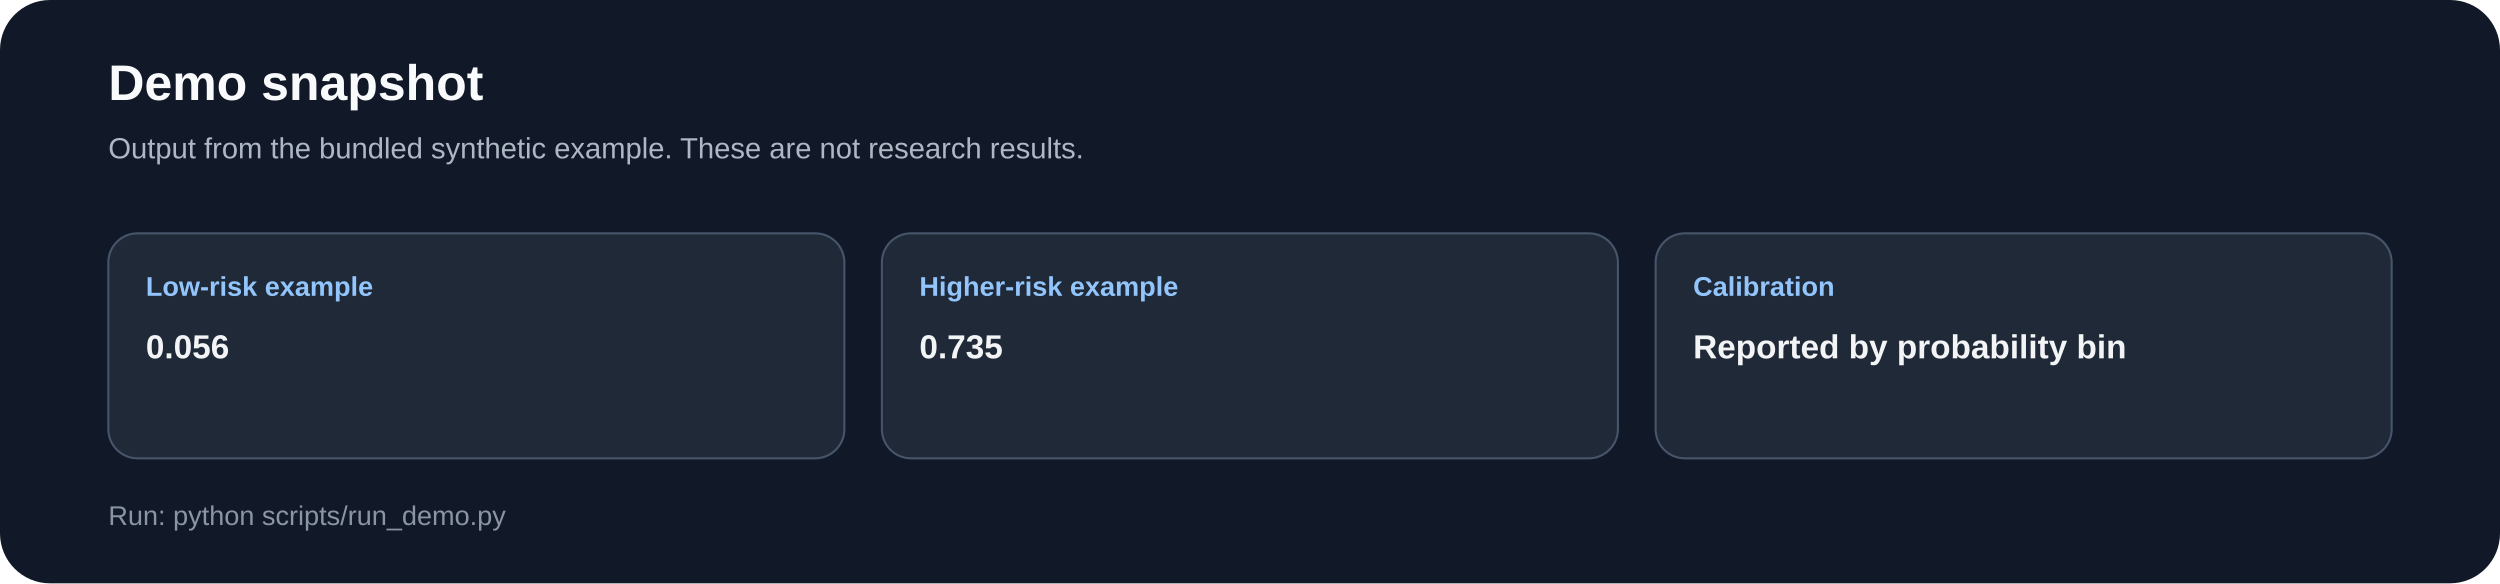
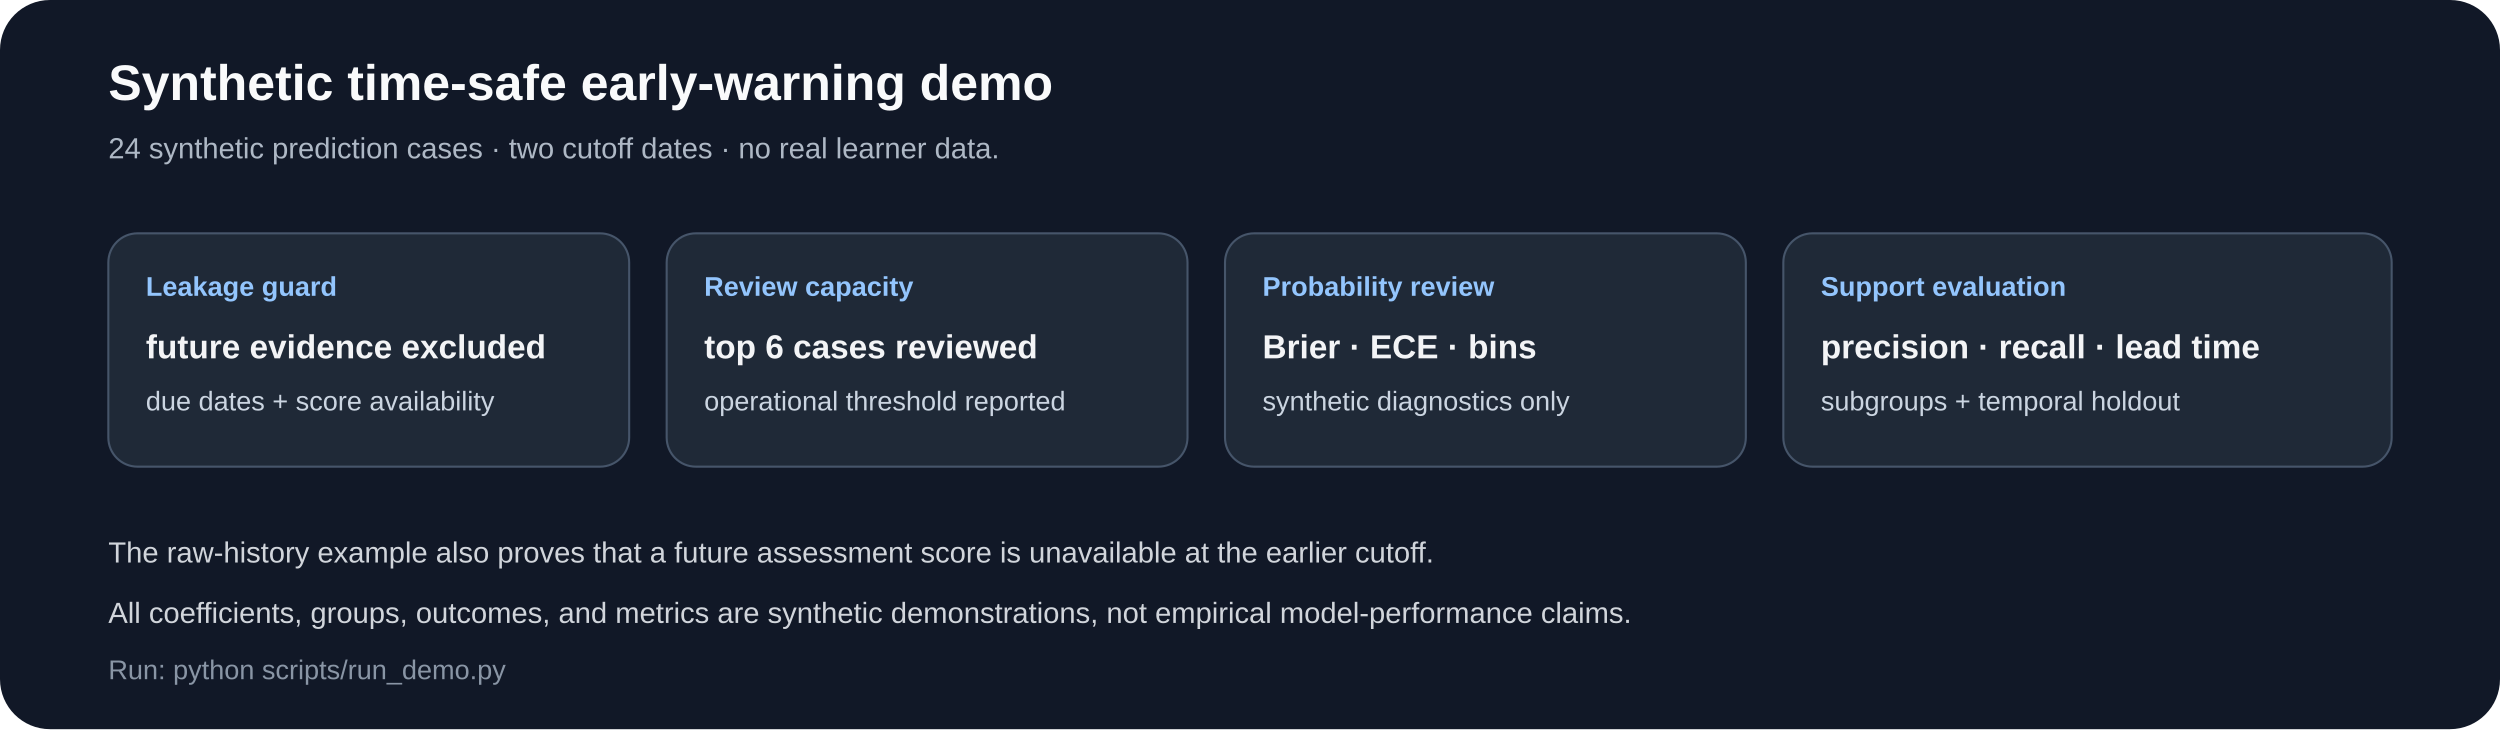
- <svg xmlns="http://www.w3.org/2000/svg" width="1200" height="280" viewBox="0 0 1200 280" role="img" aria-labelledby="title desc">
-   <rect width="1200" height="280" rx="24" fill="#111827" />
-   <text x="52" y="48" font-family="Arial, Helvetica, sans-serif" font-size="24" font-weight="700" fill="#f9fafb">Demo snapshot</text>
-   <text x="52" y="76" font-family="Arial, Helvetica, sans-serif" font-size="14" fill="#aeb8c5">Output from the bundled synthetic example. These are not research results.</text>
-   <rect x="52.0" y="112" width="353.3" height="108" rx="14" fill="#1f2937" stroke="#46556a" />
-   <text x="70.0" y="142" font-family="Arial, Helvetica, sans-serif" font-size="13" font-weight="600" fill="#93c5fd">Low-risk example</text>
-   <text x="70.0" y="172" font-family="Arial, Helvetica, sans-serif" font-size="16" font-weight="600" fill="#f3f4f6">0.056</text>
-   <rect x="423.3" y="112" width="353.3" height="108" rx="14" fill="#1f2937" stroke="#46556a" />
-   <text x="441.3" y="142" font-family="Arial, Helvetica, sans-serif" font-size="13" font-weight="600" fill="#93c5fd">Higher-risk example</text>
-   <text x="441.3" y="172" font-family="Arial, Helvetica, sans-serif" font-size="16" font-weight="600" fill="#f3f4f6">0.735</text>
-   <rect x="794.7" y="112" width="353.3" height="108" rx="14" fill="#1f2937" stroke="#46556a" />
-   <text x="812.7" y="142" font-family="Arial, Helvetica, sans-serif" font-size="13" font-weight="600" fill="#93c5fd">Calibration</text>
-   <text x="812.7" y="172" font-family="Arial, Helvetica, sans-serif" font-size="16" font-weight="600" fill="#f3f4f6">Reported by probability bin</text>
-   <text x="52" y="252" font-family="Arial, Helvetica, sans-serif" font-size="13" fill="#8995a5">Run: python scripts/run_demo.py</text>
+ <svg xmlns="http://www.w3.org/2000/svg" width="1200" height="350" viewBox="0 0 1200 350" role="img" aria-labelledby="title desc">
+   <rect width="1200" height="350" rx="24" fill="#111827" />
+   <text x="52" y="48" font-family="Arial, Helvetica, sans-serif" font-size="24" font-weight="700" fill="#f9fafb">Synthetic time-safe early-warning demo</text>
+   <text x="52" y="76" font-family="Arial, Helvetica, sans-serif" font-size="14" fill="#aeb8c5">24 synthetic prediction cases · two cutoff dates · no real learner data.</text>
+   <rect x="52" y="112" width="250" height="112" rx="14" fill="#1f2937" stroke="#46556a" />
+   <text x="70" y="142" font-family="Arial" font-size="13" font-weight="600" fill="#93c5fd">Leakage guard</text>
+   <text x="70" y="172" font-family="Arial" font-size="16" font-weight="600" fill="#f3f4f6">future evidence excluded</text>
+   <text x="70" y="197" font-family="Arial" font-size="13" fill="#cbd5e1">due dates + score availability</text>
+   <rect x="320" y="112" width="250" height="112" rx="14" fill="#1f2937" stroke="#46556a" />
+   <text x="338" y="142" font-family="Arial" font-size="13" font-weight="600" fill="#93c5fd">Review capacity</text>
+   <text x="338" y="172" font-family="Arial" font-size="16" font-weight="600" fill="#f3f4f6">top 6 cases reviewed</text>
+   <text x="338" y="197" font-family="Arial" font-size="13" fill="#cbd5e1">operational threshold reported</text>
+   <rect x="588" y="112" width="250" height="112" rx="14" fill="#1f2937" stroke="#46556a" />
+   <text x="606" y="142" font-family="Arial" font-size="13" font-weight="600" fill="#93c5fd">Probability review</text>
+   <text x="606" y="172" font-family="Arial" font-size="16" font-weight="600" fill="#f3f4f6">Brier · ECE · bins</text>
+   <text x="606" y="197" font-family="Arial" font-size="13" fill="#cbd5e1">synthetic diagnostics only</text>
+   <rect x="856" y="112" width="292" height="112" rx="14" fill="#1f2937" stroke="#46556a" />
+   <text x="874" y="142" font-family="Arial" font-size="13" font-weight="600" fill="#93c5fd">Support evaluation</text>
+   <text x="874" y="172" font-family="Arial" font-size="16" font-weight="600" fill="#f3f4f6">precision · recall · lead time</text>
+   <text x="874" y="197" font-family="Arial" font-size="13" fill="#cbd5e1">subgroups + temporal holdout</text>
+   <text x="52" y="270" font-family="Arial" font-size="14" fill="#d1d5db">The raw-history example also proves that a future assessment score is unavailable at the earlier cutoff.</text>
+   <text x="52" y="299" font-family="Arial" font-size="14" fill="#d1d5db">All coefficients, groups, outcomes, and metrics are synthetic demonstrations, not empirical model-performance claims.</text>
+   <text x="52" y="326" font-family="Arial" font-size="13" fill="#8995a5">Run: python scripts/run_demo.py</text>
</svg>
